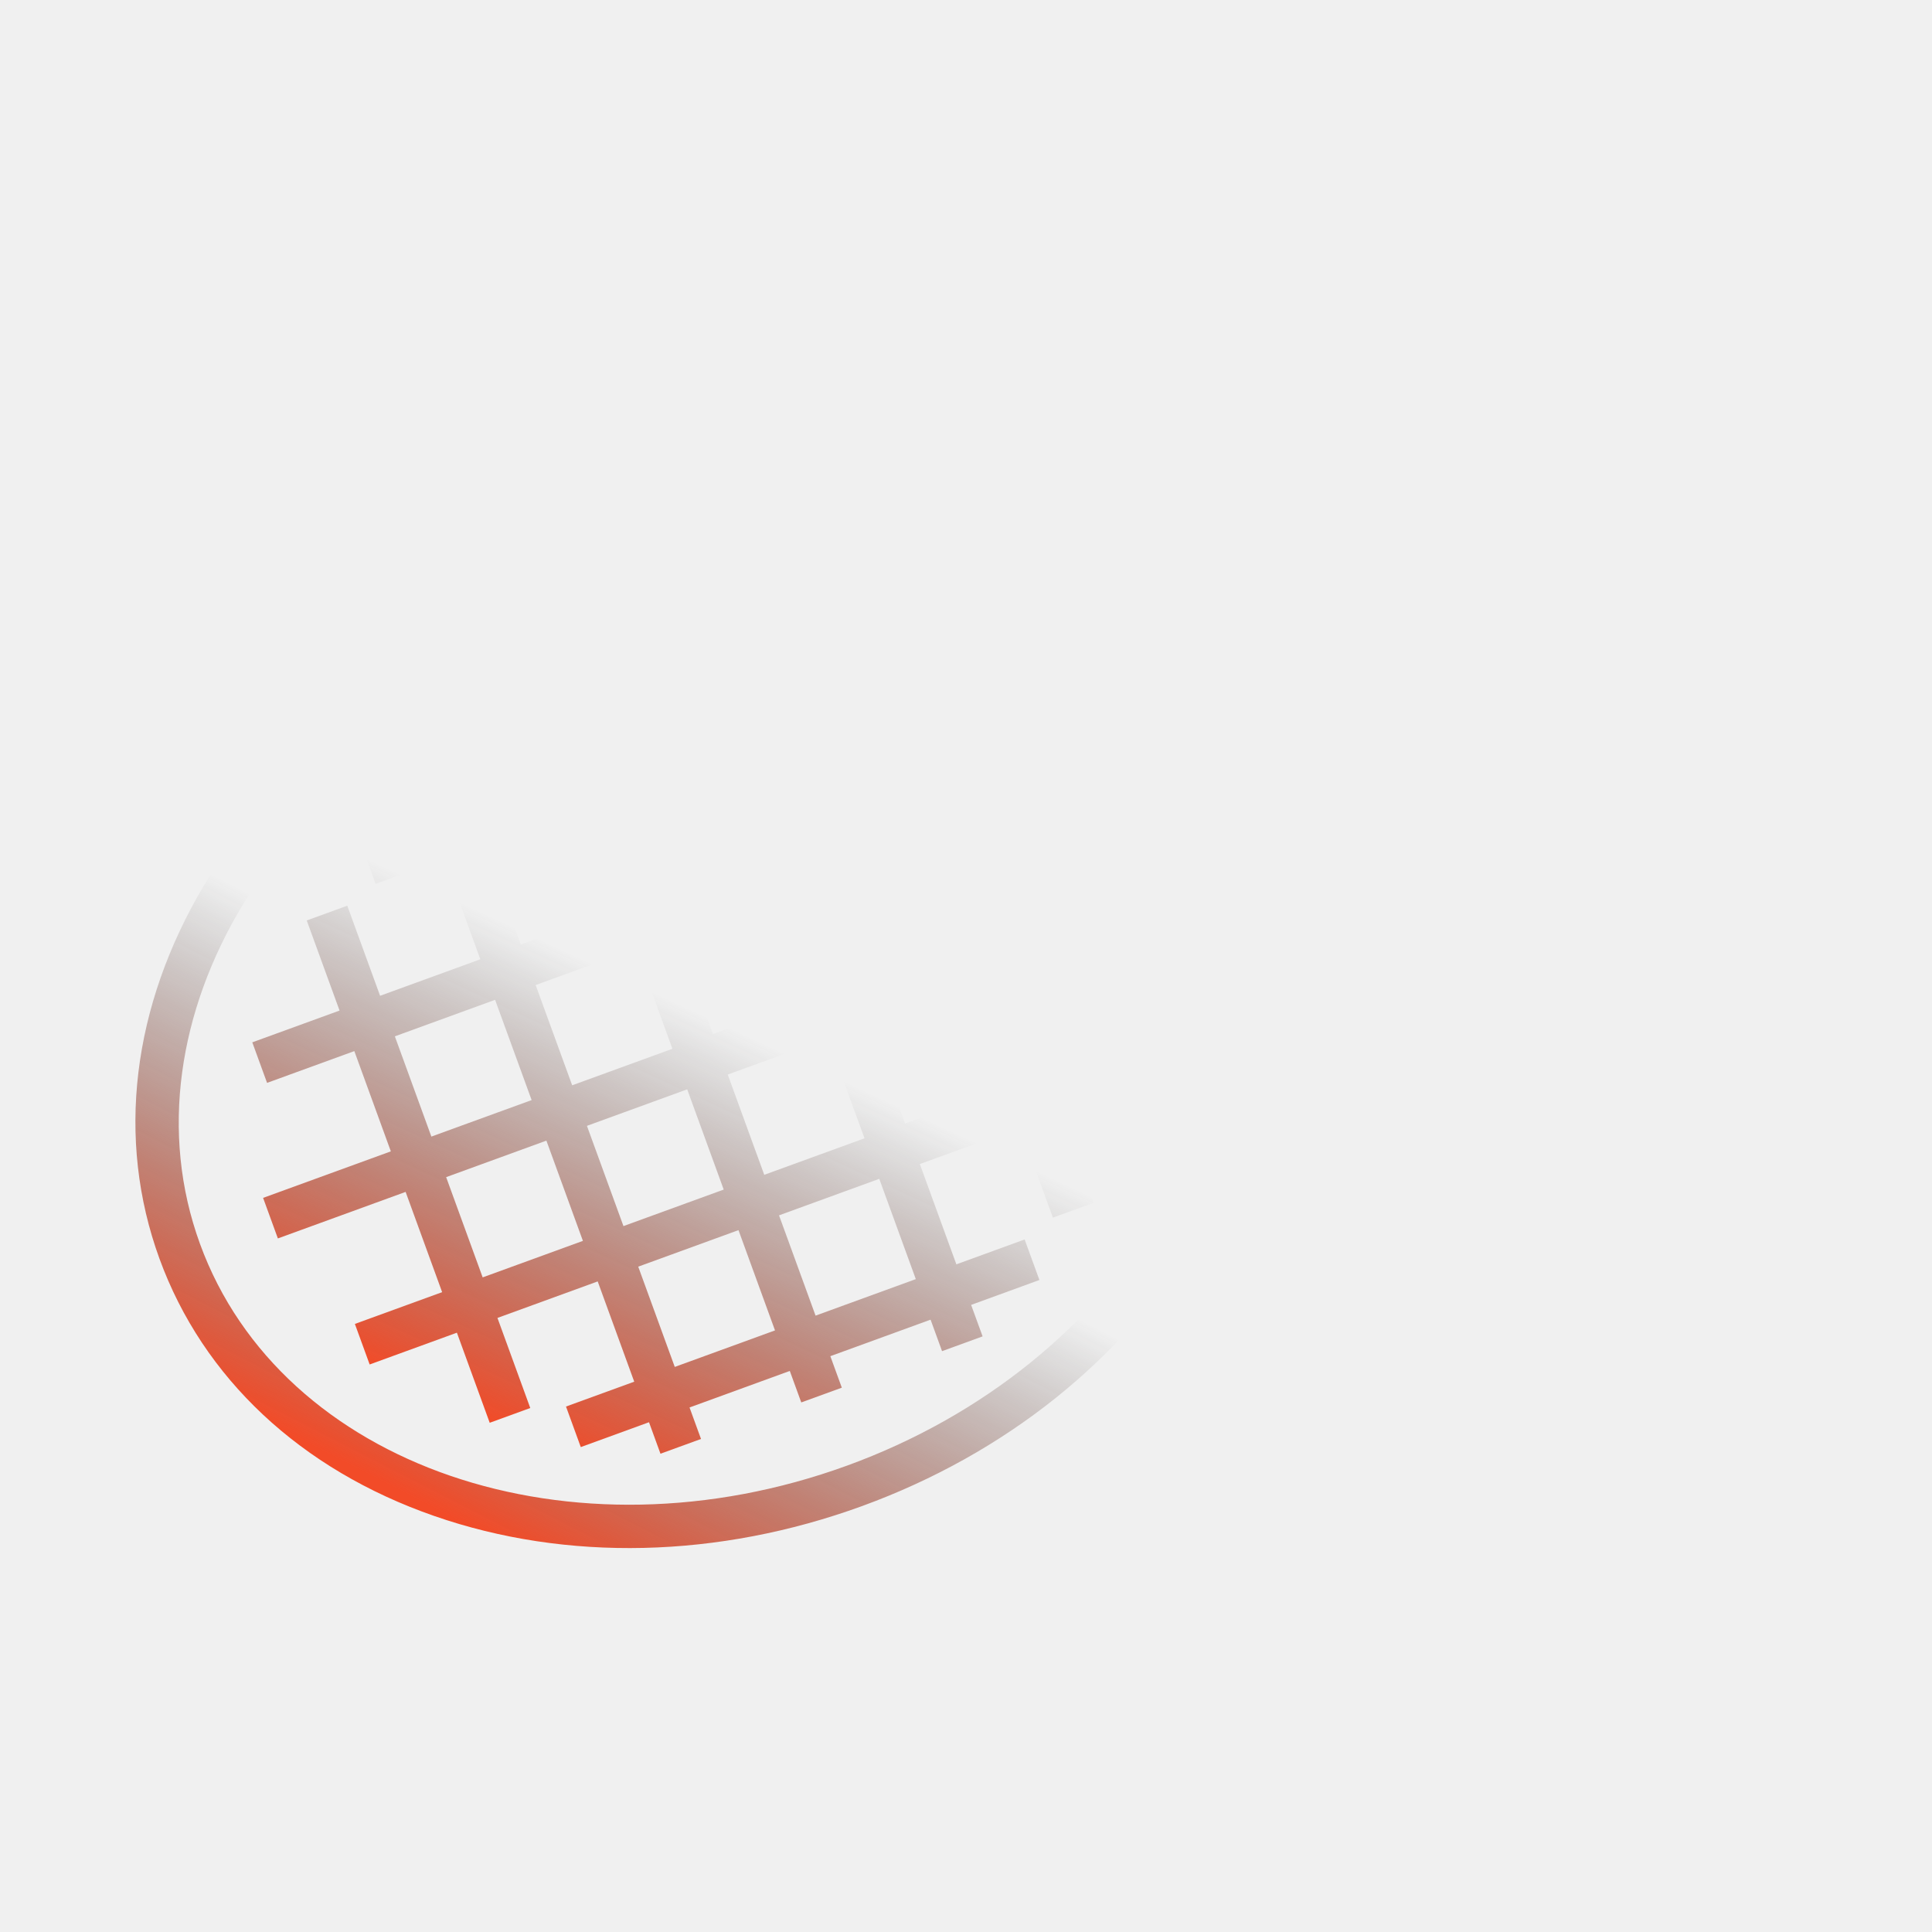
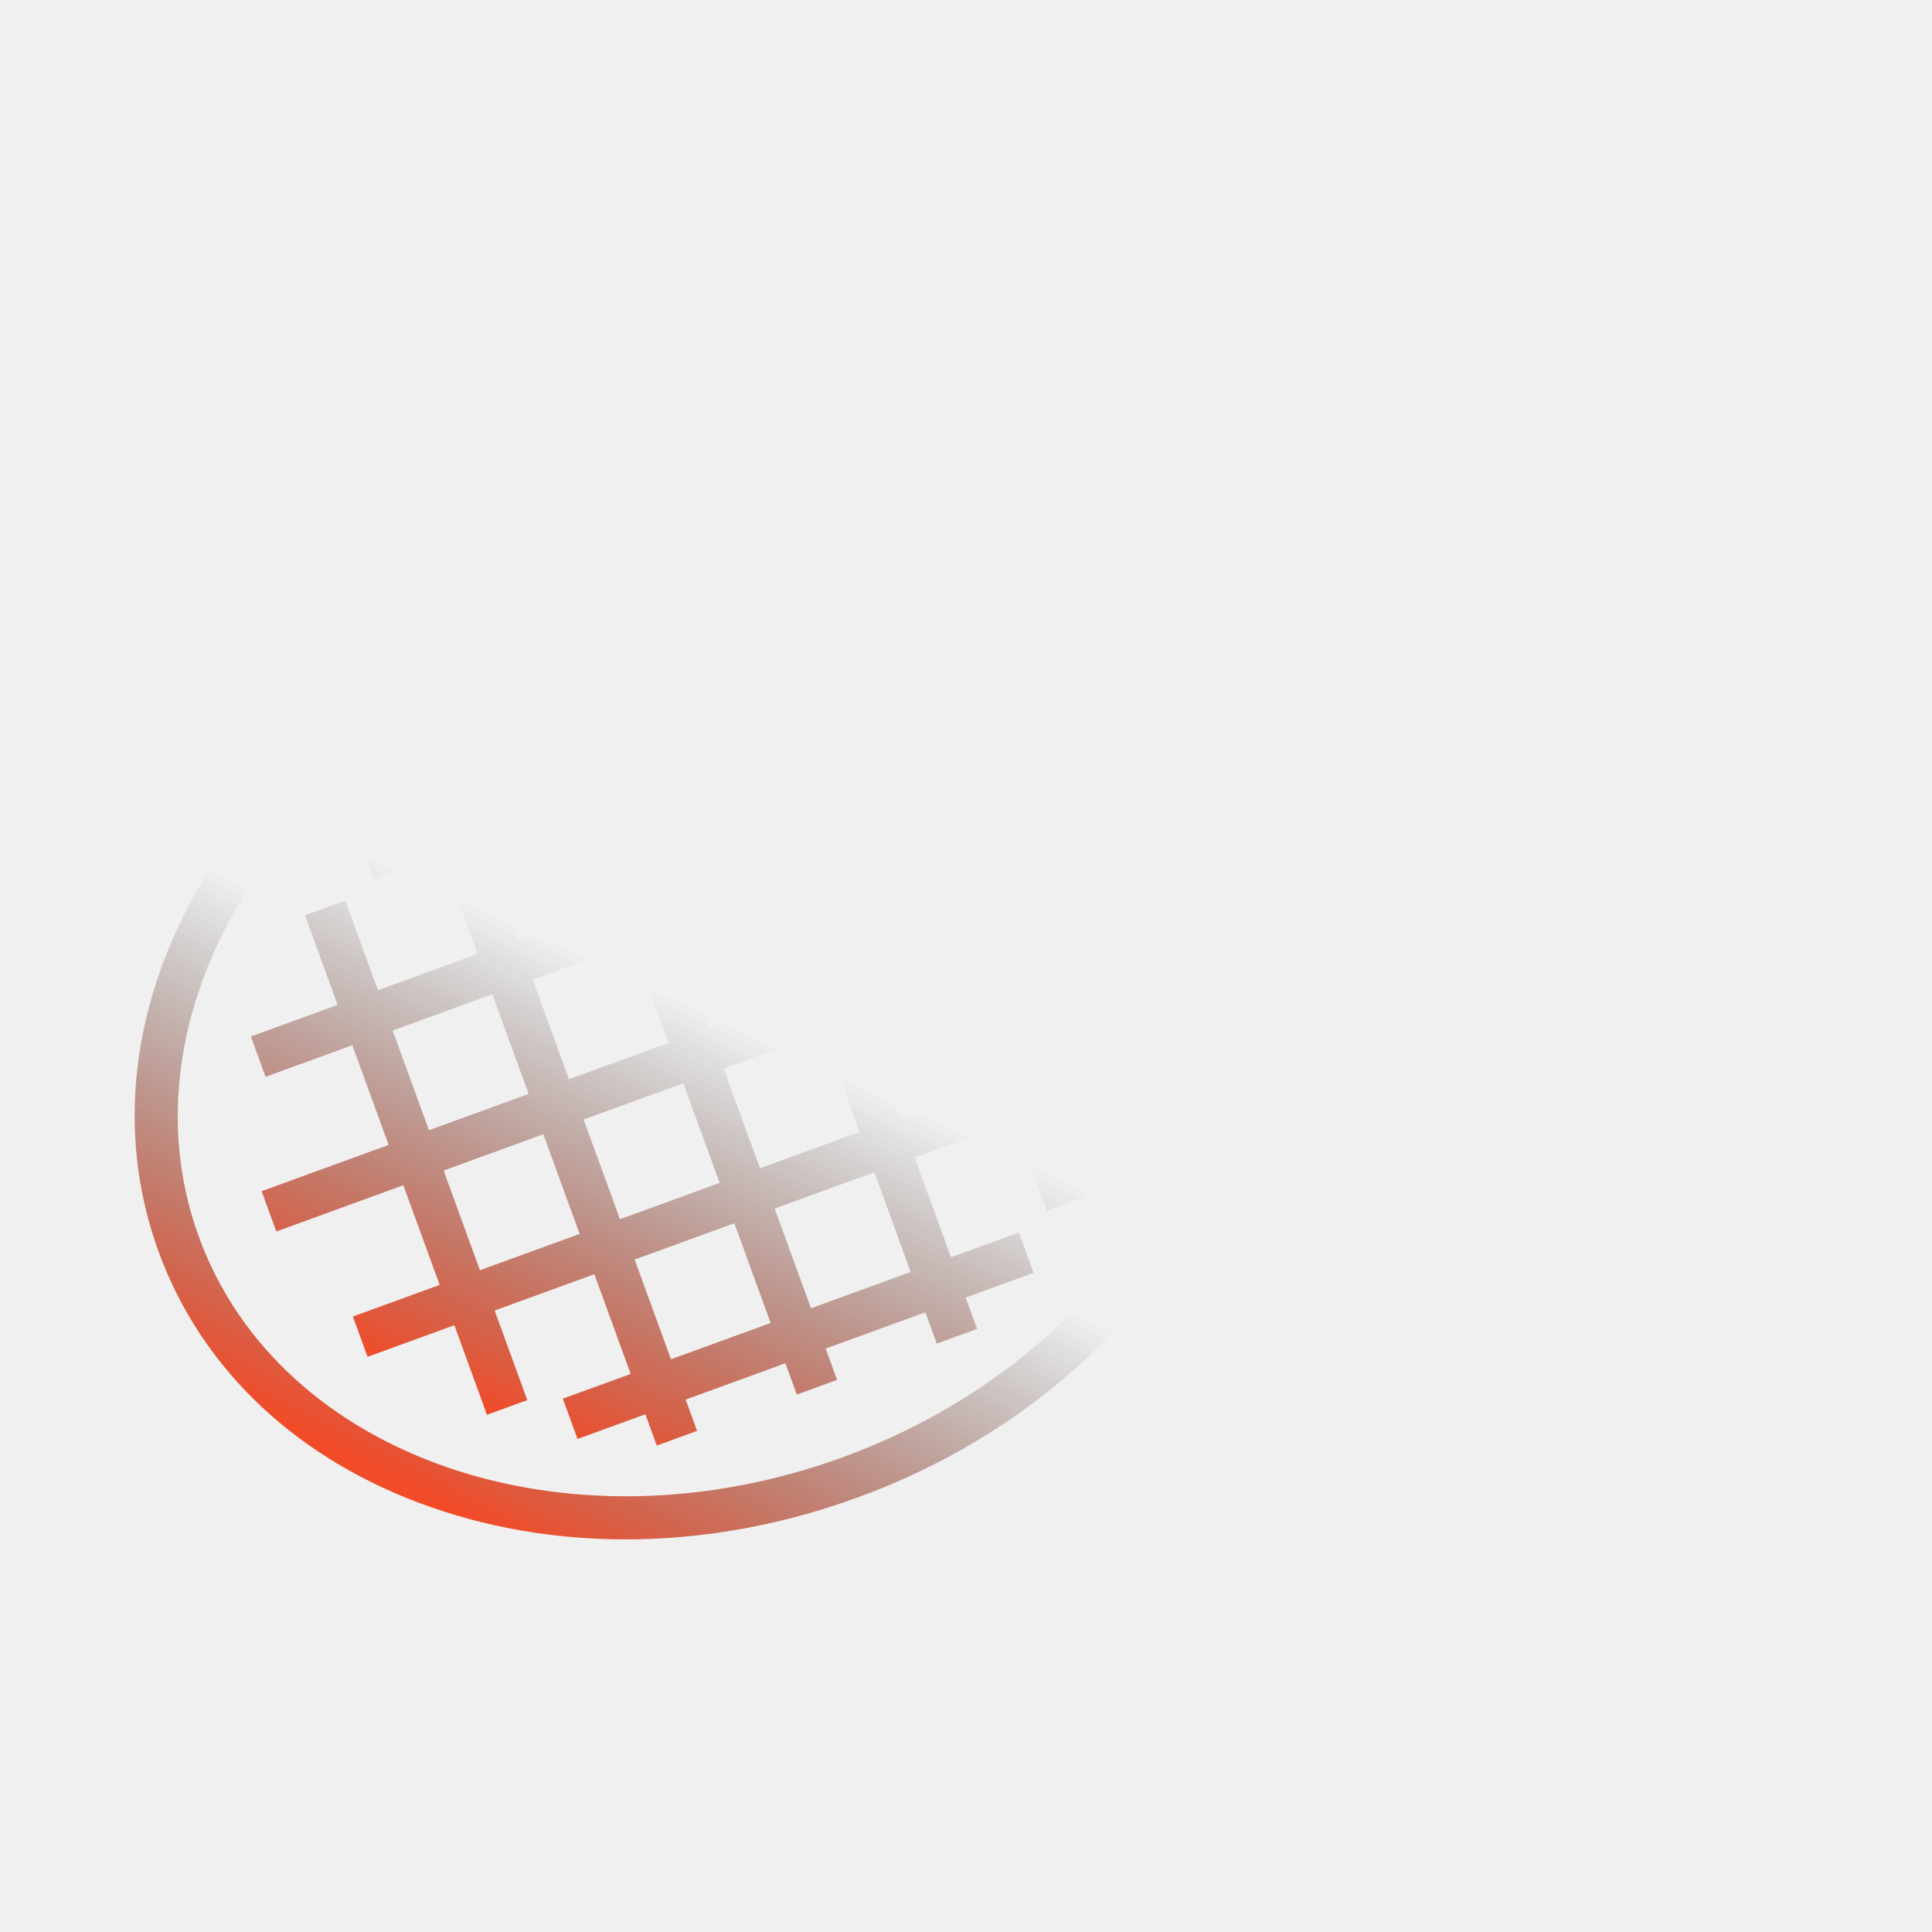
- <svg xmlns="http://www.w3.org/2000/svg" width="133" height="133" viewBox="0 0 133 133" fill="none">
+ <svg xmlns="http://www.w3.org/2000/svg" width="107" height="107" viewBox="0 0 107 107" fill="none">
  <g clip-path="url(#clip0_114_491)">
-     <path d="M25.856 60.843L30.553 59.133L33.067 66.037L26.166 68.551L23.907 62.348L21.116 63.365L23.375 69.567L17.368 71.755L18.385 74.546L24.392 72.358L26.906 79.26L18.112 82.463L19.129 85.254L27.923 82.051L30.437 88.952L24.43 91.14L25.447 93.931L31.453 91.743L33.712 97.945L36.504 96.928L34.245 90.727L41.146 88.213L43.661 95.116L38.964 96.827L39.981 99.618L44.678 97.907L45.467 100.075L48.258 99.059L47.468 96.891L54.37 94.376L55.16 96.544L57.951 95.528L57.161 93.36L64.062 90.846L64.852 93.014L67.643 91.997L66.853 89.829L71.554 88.116L70.537 85.325L65.837 87.038L63.322 80.134L70.224 77.62L72.483 83.822L75.274 82.805L73.014 76.603L79.019 74.416L78.002 71.625L71.998 73.812L69.484 66.911L78.276 63.708L77.26 60.917L68.467 64.12L65.953 57.218L71.957 55.031L70.94 52.24L64.936 54.428L62.676 48.225L59.885 49.242L62.145 55.444L55.243 57.958L52.728 51.055L57.429 49.342L56.413 46.551L51.712 48.264L50.922 46.096L48.131 47.112L48.921 49.28L42.019 51.794L41.23 49.627L38.438 50.643L39.228 52.811L32.327 55.325L31.537 53.157L28.746 54.174L29.536 56.342L24.839 58.053L25.856 60.843ZM29.696 78.243L27.182 71.342L34.083 68.828L36.598 75.73L29.696 78.243ZM36.875 67.811L43.776 65.297L46.29 72.198L39.389 74.713L36.875 67.811ZM33.227 87.936L30.713 81.035L37.614 78.521L40.128 85.422L33.227 87.936ZM42.919 84.405L40.405 77.504L47.307 74.99L49.821 81.891L42.919 84.405ZM50.098 73.973L56.999 71.459L59.514 78.361L52.612 80.875L50.098 73.973ZM46.451 94.1L43.936 87.197L50.838 84.683L53.352 91.586L46.451 94.1ZM63.045 88.055L56.144 90.569L53.629 83.665L60.53 81.151L63.045 88.055ZM69.206 74.83L62.305 77.344L59.791 70.442L66.692 67.928L69.206 74.83ZM63.161 58.235L65.675 65.137L58.774 67.651L56.26 60.75L63.161 58.235ZM55.983 68.668L49.081 71.182L46.567 64.281L53.468 61.766L55.983 68.668ZM49.937 52.071L52.452 58.975L45.55 61.489L43.035 54.586L49.937 52.071ZM40.244 55.602L42.759 62.506L35.858 65.02L33.343 58.116L40.244 55.602Z" fill="url(#paint0_linear_114_491)" />
-     <path d="M10.976 86.644C13.973 94.871 20.694 101.164 29.898 104.363C38.994 107.525 49.45 107.283 59.34 103.681C69.228 100.078 77.39 93.538 82.321 85.266C84.886 80.964 86.419 76.458 86.9 71.977L99.685 60.425L100.372 62.309L128.26 52.15L122.966 37.618L95.078 47.777L95.764 49.662L78.508 49.038C76.137 46.762 73.334 44.827 70.178 43.321L68.898 46.002C75.57 49.186 80.315 54.214 82.62 60.544C88.205 75.876 77.306 93.974 58.323 100.89C39.339 107.805 19.351 100.958 13.767 85.627C8.183 70.295 19.083 52.196 38.066 45.282C47.081 41.998 56.625 41.692 64.941 44.42L65.377 44.576L66.375 41.778L65.922 41.617L65.886 41.604C56.935 38.663 46.694 38.978 37.05 42.491C27.161 46.093 18.999 52.633 14.068 60.906C9.077 69.276 7.98 78.416 10.976 86.644ZM121.192 41.426L124.453 50.376L120.969 51.645L117.708 42.694L121.192 41.426ZM114.917 43.712L118.178 52.662L114.694 53.931L111.434 44.98L114.917 43.712ZM108.643 45.997L111.903 54.948L108.42 56.216L105.16 47.266L108.643 45.997ZM102.368 48.283L105.629 57.233L102.146 58.502L98.885 49.552L102.368 48.283ZM87.042 67.845C86.932 65.014 86.392 62.222 85.411 59.528C84.438 56.856 83.043 54.365 81.284 52.111L96.861 52.674L98.587 57.413L87.042 67.845Z" fill="url(#paint1_linear_114_491)" />
+     <path d="M20.685 48.675L24.442 47.306L26.454 52.829L20.933 54.841L19.125 49.879L16.892 50.692L18.7 55.654L13.895 57.404L14.708 59.637L19.513 57.887L21.525 63.408L14.49 65.97L15.303 68.203L22.338 65.641L24.349 71.162L19.544 72.912L20.357 75.145L25.163 73.395L26.97 78.356L29.203 77.543L27.395 72.581L32.917 70.57L34.929 76.093L31.171 77.462L31.985 79.695L35.742 78.326L36.374 80.06L38.606 79.247L37.975 77.512L43.496 75.501L44.128 77.236L46.361 76.422L45.729 74.688L51.25 72.677L51.882 74.411L54.115 73.598L53.483 71.863L57.243 70.493L56.43 68.26L52.669 69.63L50.657 64.108L56.179 62.096L57.986 67.058L60.219 66.244L58.411 61.283L63.215 59.533L62.402 57.3L57.598 59.05L55.587 53.529L62.621 50.966L61.808 48.734L54.773 51.296L52.762 45.775L57.566 44.025L56.752 41.792L51.949 43.542L50.141 38.58L47.908 39.394L49.716 44.355L44.194 46.367L42.183 40.844L45.944 39.474L45.13 37.241L41.369 38.611L40.737 36.877L38.505 37.69L39.136 39.424L33.615 41.435L32.984 39.701L30.751 40.515L31.383 42.249L25.861 44.26L25.23 42.526L22.997 43.339L23.629 45.073L19.871 46.442L20.685 48.675ZM23.757 62.595L21.746 57.074L27.267 55.062L29.278 60.584L23.757 62.595ZM29.5 54.249L35.021 52.238L37.032 57.759L31.511 59.77L29.5 54.249ZM26.581 70.349L24.57 64.828L30.091 62.817L32.103 68.338L26.581 70.349ZM34.336 67.524L32.324 62.003L37.845 59.992L39.857 65.513L34.336 67.524ZM40.078 59.179L45.599 57.167L47.611 62.688L42.09 64.7L40.078 59.179ZM37.161 75.28L35.149 69.757L40.67 67.746L42.682 73.269L37.161 75.28ZM50.436 70.444L44.915 72.455L42.903 66.932L48.424 64.921L50.436 70.444ZM55.365 59.864L49.844 61.875L47.832 56.354L53.354 54.343L55.365 59.864ZM50.529 46.588L52.54 52.11L47.019 54.121L45.008 48.6L50.529 46.588ZM44.786 54.934L39.265 56.946L37.254 51.424L42.775 49.413L44.786 54.934ZM39.95 41.657L41.961 47.18L36.44 49.191L34.428 43.668L39.95 41.657ZM32.195 44.482L34.207 50.005L28.686 52.016L26.674 46.493L32.195 44.482Z" fill="url(#paint0_linear_114_491)" />
+     <path d="M8.781 69.315C11.179 75.896 16.555 80.931 23.918 83.49C31.195 86.02 39.56 85.826 47.472 82.944C55.382 80.063 61.912 74.831 65.857 68.213C67.909 64.771 69.136 61.166 69.52 57.582L79.748 48.34L80.297 49.847L102.608 41.72L98.373 30.094L76.062 38.222L76.612 39.729L62.807 39.23C60.91 37.41 58.667 35.862 56.142 34.657L55.119 36.801C60.456 39.349 64.252 43.371 66.096 48.435C70.564 60.7 61.844 75.179 46.658 80.712C31.471 86.244 15.481 80.766 11.014 68.501C6.546 56.236 15.267 41.757 30.453 36.225C37.665 33.598 45.3 33.354 51.953 35.536L52.301 35.661L53.1 33.422L52.737 33.293L52.709 33.283C45.548 30.93 37.355 31.182 29.64 33.993C21.729 36.874 15.199 42.106 11.254 48.724C7.262 55.421 6.384 62.733 8.781 69.315ZM96.954 33.141L99.562 40.3L96.775 41.316L94.167 34.155L96.954 33.141ZM91.934 34.969L94.542 42.13L91.755 43.145L89.147 35.984L91.934 34.969ZM86.914 36.798L89.523 43.958L86.736 44.973L84.128 37.813L86.914 36.798ZM81.895 38.626L84.503 45.786L81.716 46.802L79.108 39.641L81.895 38.626ZM69.634 54.276C69.545 52.011 69.114 49.778 68.329 47.622C67.55 45.485 66.434 43.492 65.027 41.689L77.489 42.139L78.87 45.93L69.634 54.276Z" fill="url(#paint1_linear_114_491)" />
  </g>
  <defs>
-     <linearGradient id="paint0_linear_114_491" x1="36.093" y1="99.054" x2="60.296" y2="47.116" gradientUnits="userSpaceOnUse">
+     <linearGradient id="paint0_linear_114_491" x1="28.875" y1="79.243" x2="48.236" y2="37.693" gradientUnits="userSpaceOnUse">
      <stop stop-color="#F24B28" />
      <stop offset="0.552" stop-color="#272727" stop-opacity="0" />
    </linearGradient>
-     <linearGradient id="paint1_linear_114_491" x1="45.321" y1="111.761" x2="87" y2="30.5" gradientUnits="userSpaceOnUse">
+     <linearGradient id="paint1_linear_114_491" x1="36.257" y1="89.408" x2="69.6" y2="24.4" gradientUnits="userSpaceOnUse">
      <stop stop-color="#F24B28" />
      <stop offset="0.349" stop-color="#272727" stop-opacity="0" />
    </linearGradient>
    <clipPath id="clip0_114_491">
-       <rect width="100" height="100" fill="white" transform="translate(90.6423 132.879) rotate(-155.016)" />
+       <rect width="80" height="80" fill="white" transform="translate(72.5139 106.303) rotate(-155.016)" />
    </clipPath>
  </defs>
</svg>
